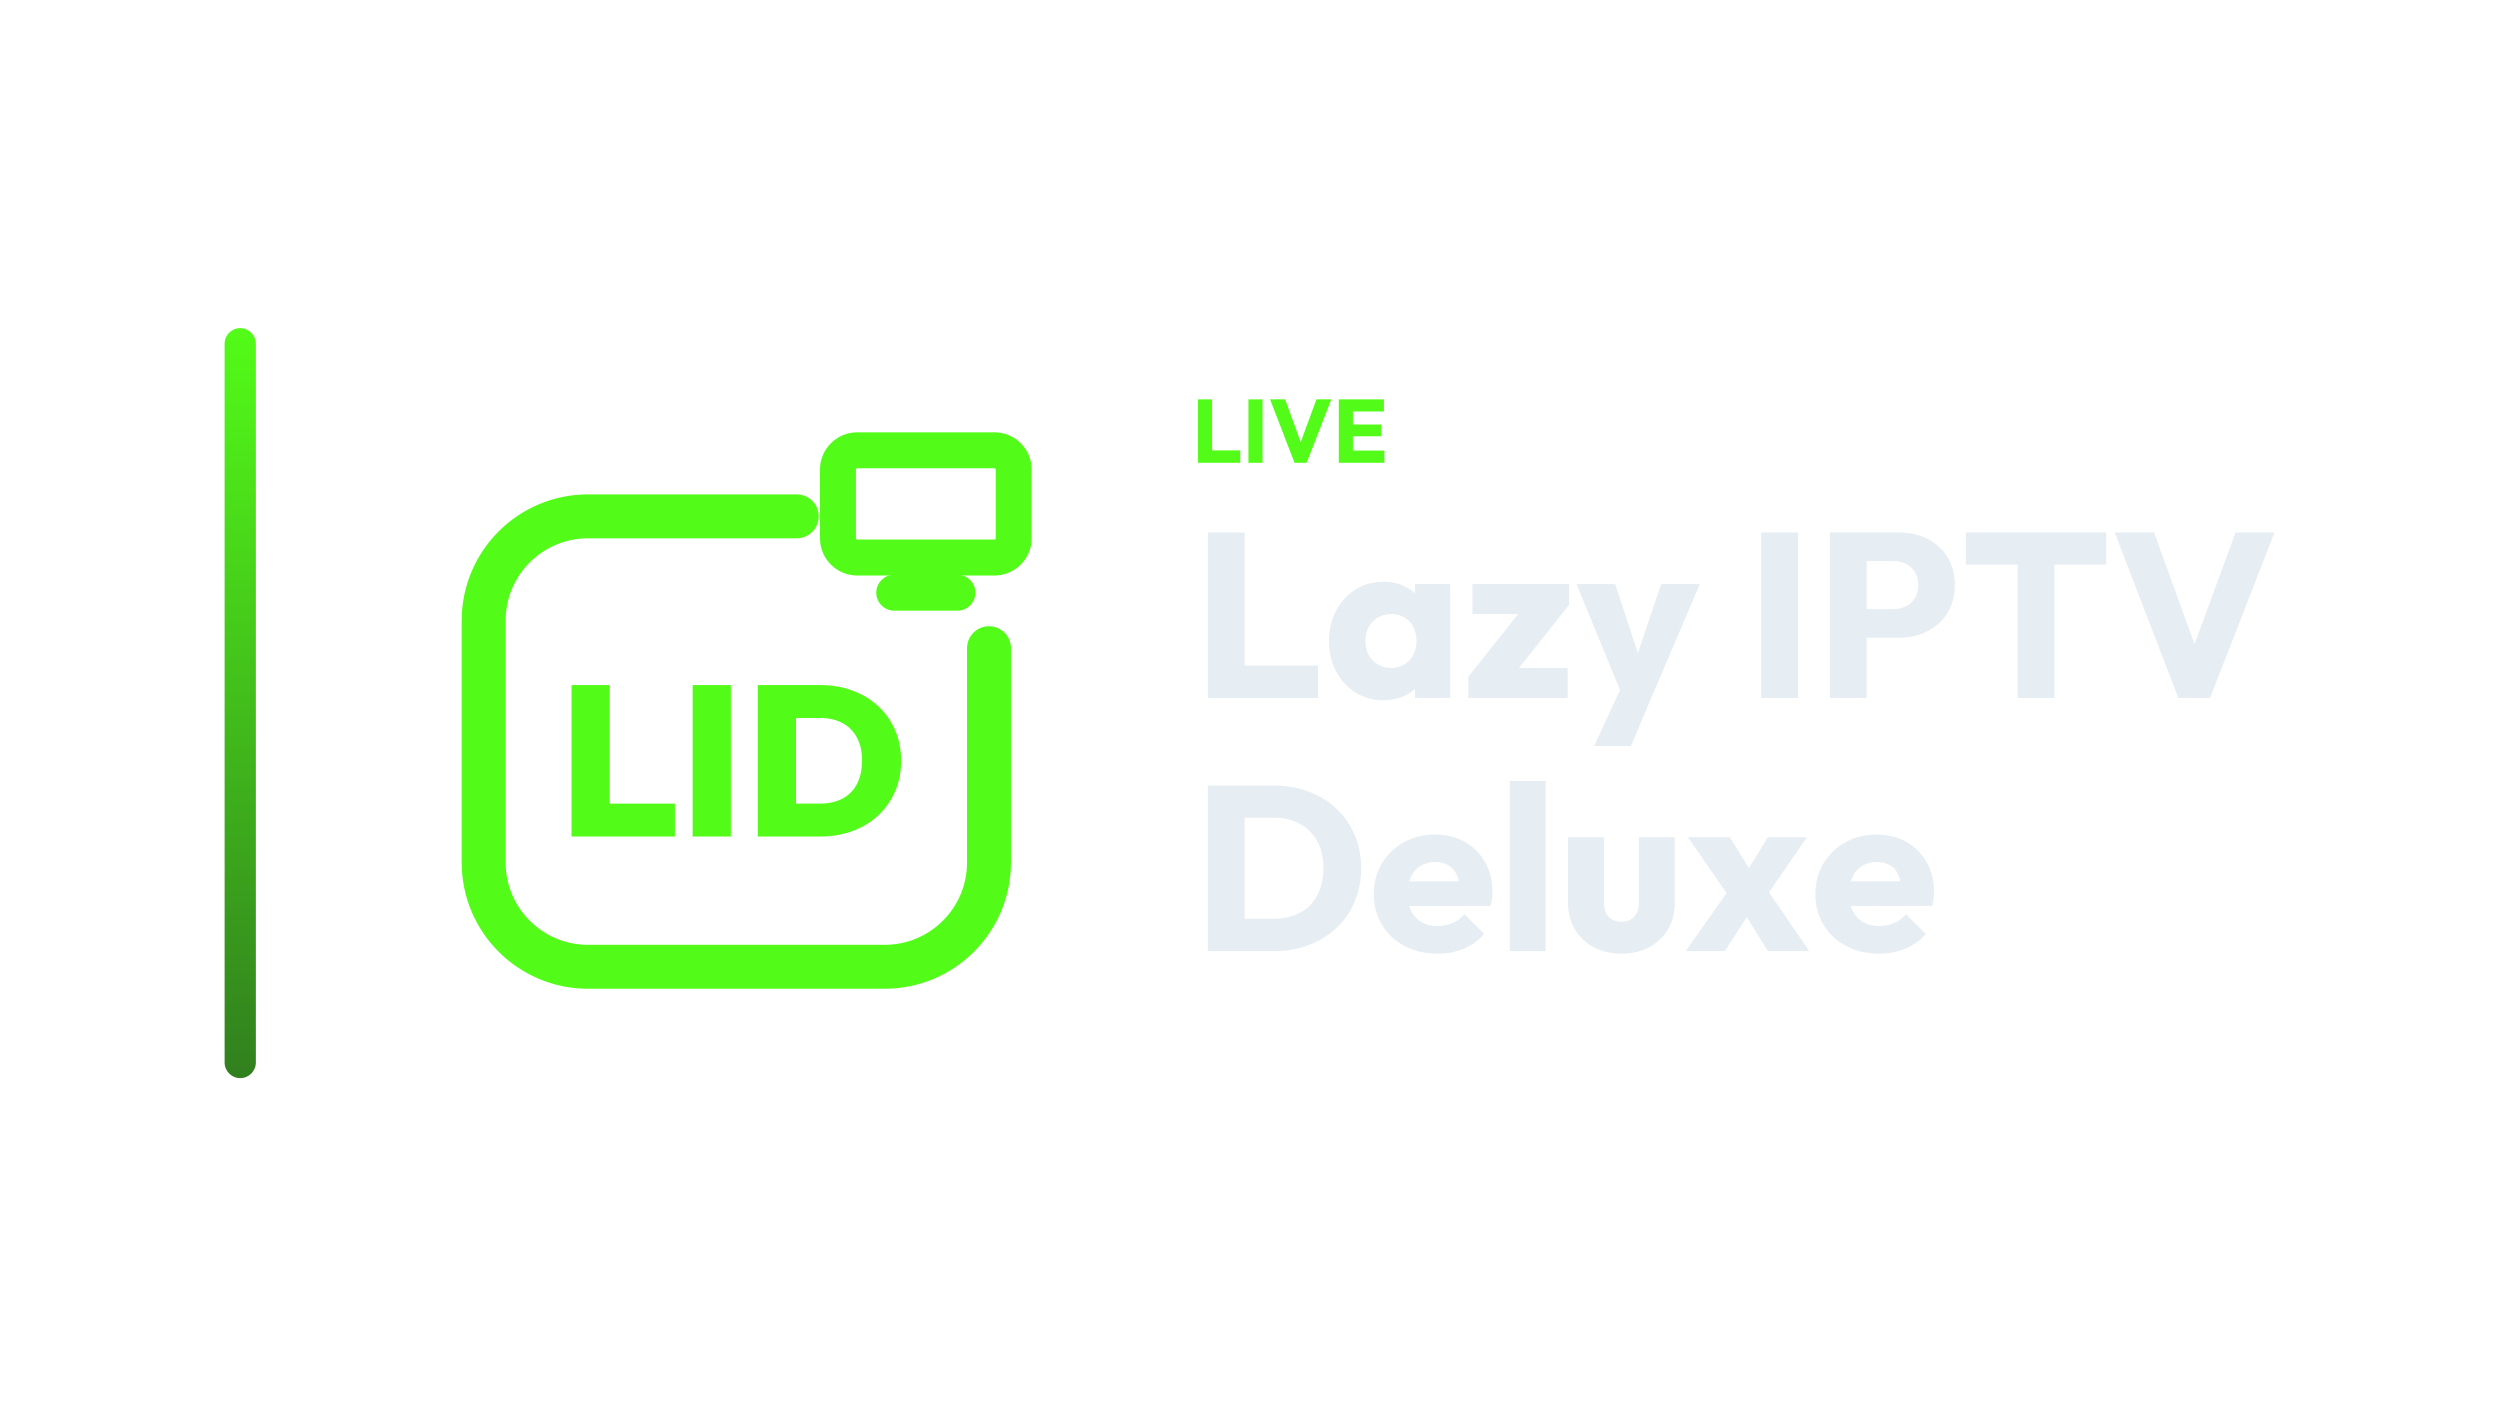
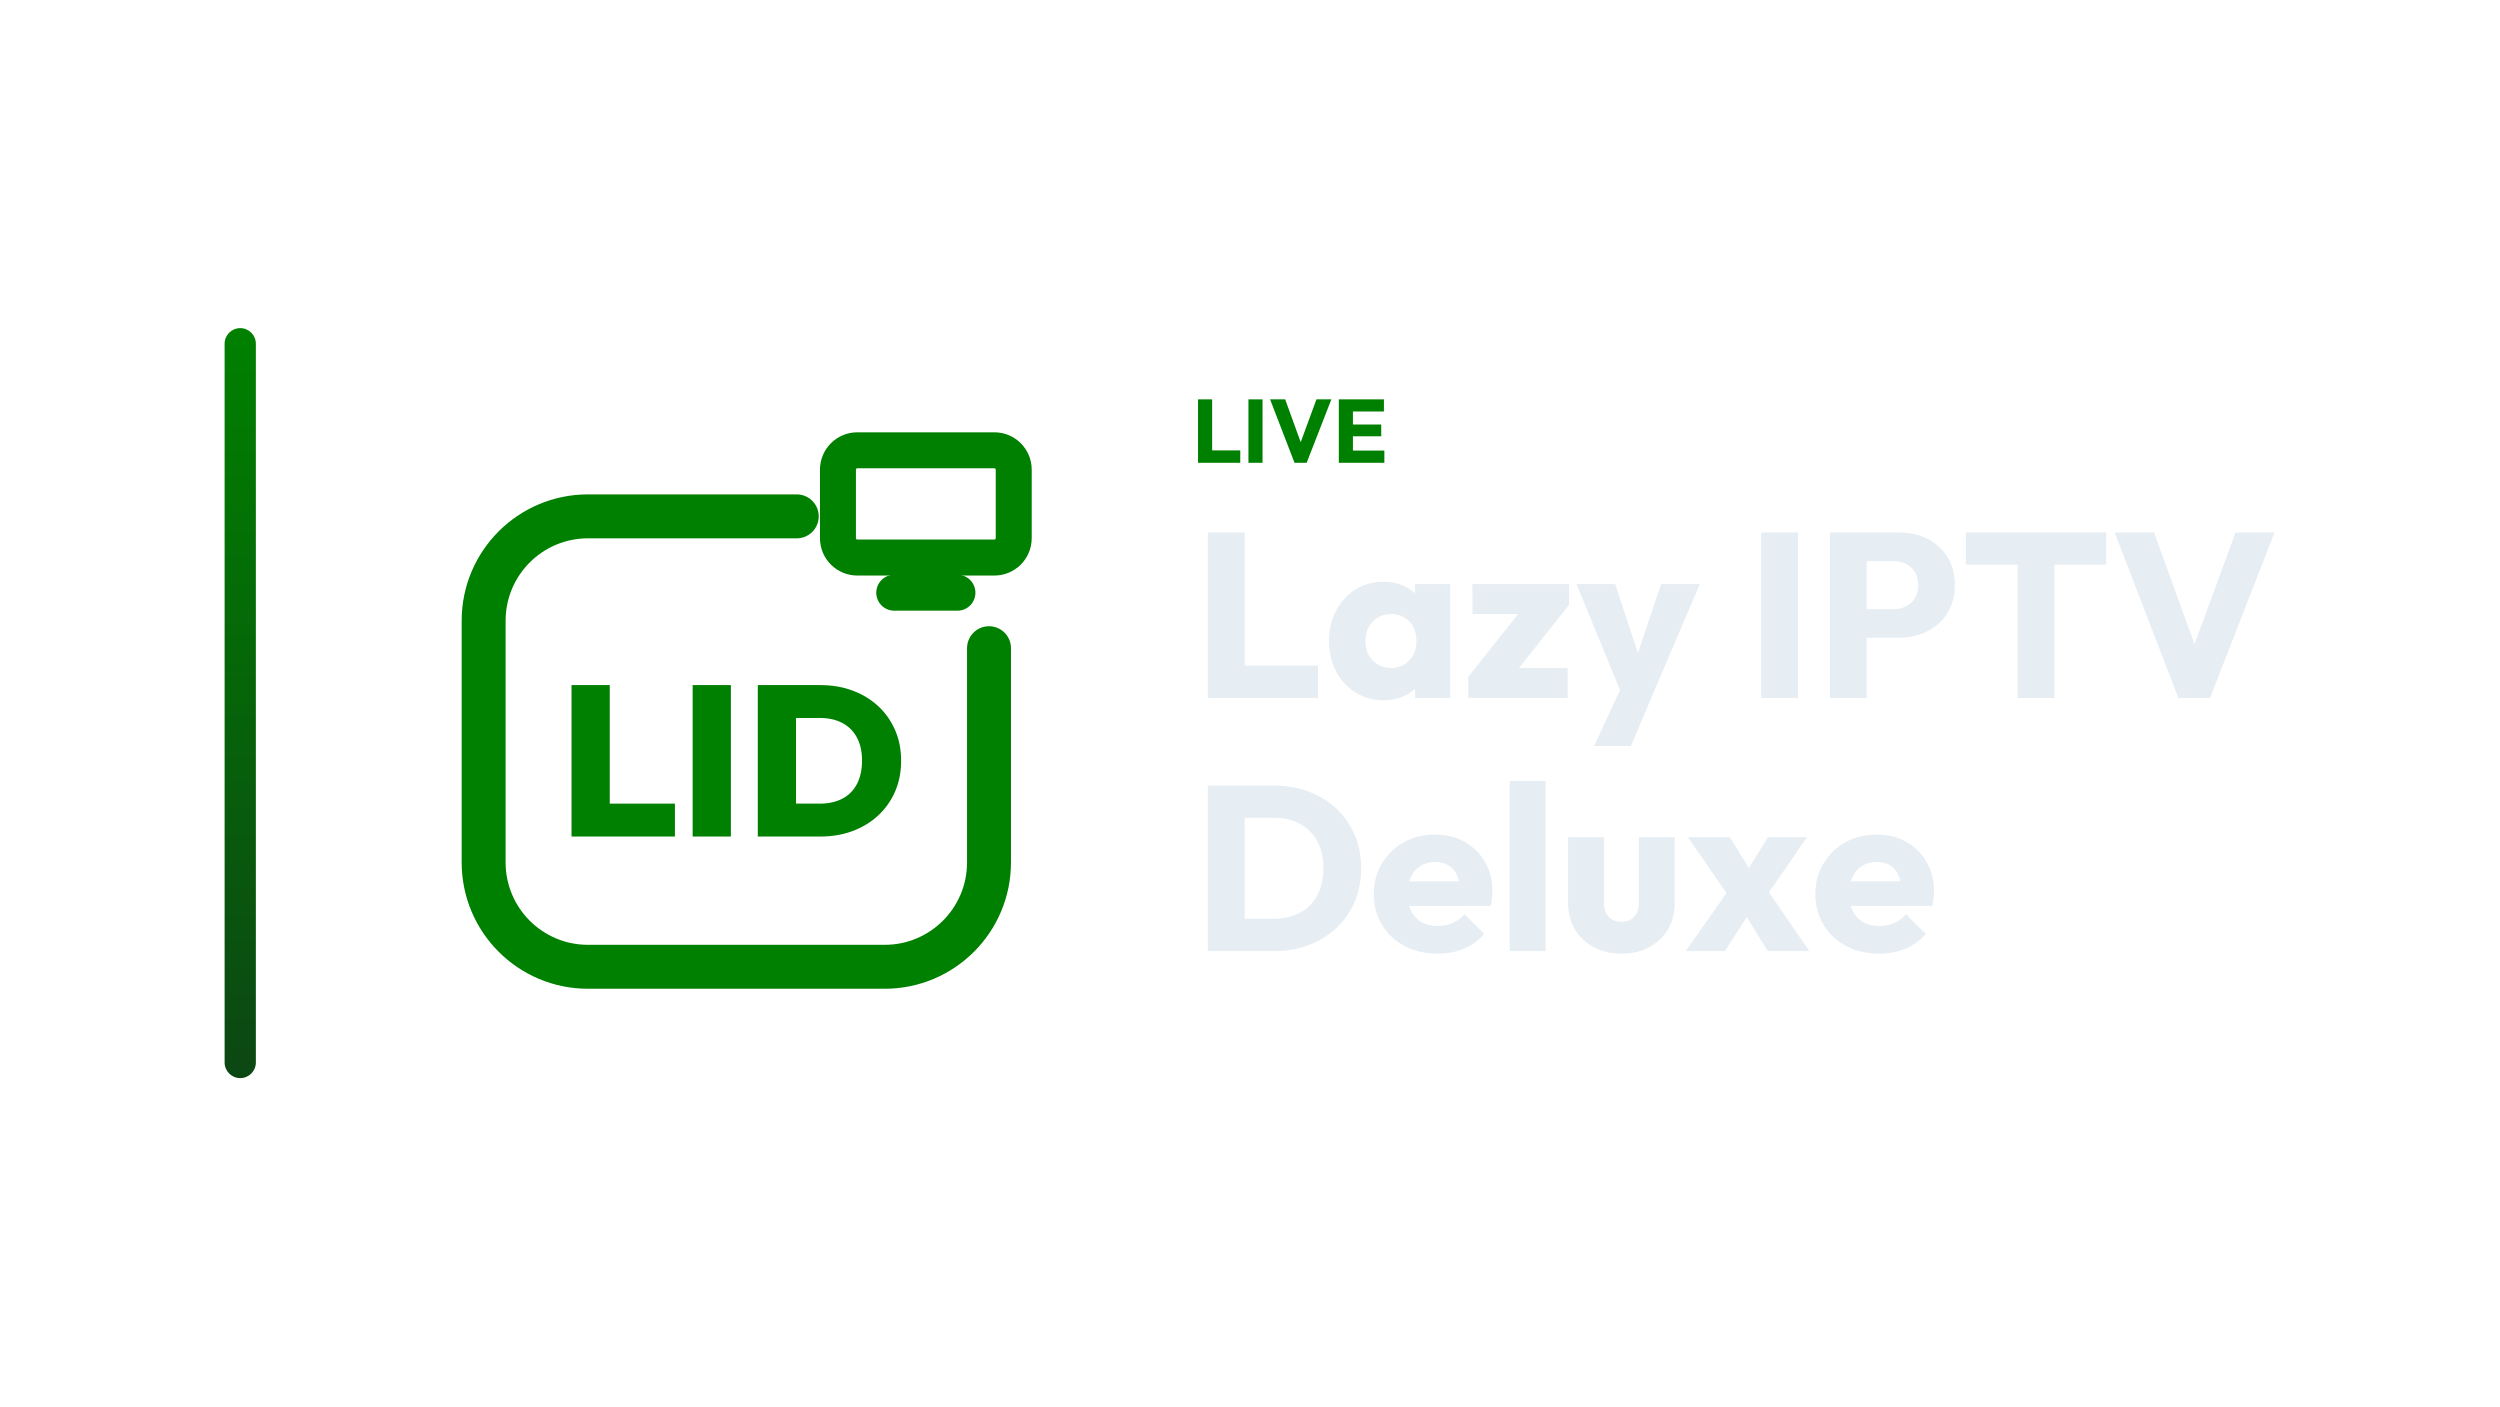
<svg xmlns="http://www.w3.org/2000/svg" width="1280" height="720" viewBox="0 0 1280 720">
  <g transform="translate(45.0,0.0)">
    <defs>
      <linearGradient id="cbRail" x1="0" y1="0" x2="0" y2="1">
-         <stop offset="0%" stop-color="#53FC18" />
-         <stop offset="100%" stop-color="#317F1E" />
+         <stop offset="0%" stop-color="#008000" />
+         <stop offset="100%" stop-color="#0C4713" />
      </linearGradient>
    </defs>
    <rect x="70" y="168" width="16" height="384" rx="8.0" fill="url(#cbRail)" />
    <g transform="translate(152,180) scale(0.70312)">
-       <path d="M 300 120 L 148 120 C 106 120 72 154 72 196 L 72 372 C 72 414 106 448 148 448 L 364 448 C 406 448 440 414 440 372 L 440 216" fill="none" stroke="#53FC18" stroke-width="32.0" stroke-linecap="round" stroke-linejoin="round" />
-       <rect x="330.0" y="71.9" width="128.0" height="78.1" rx="14.1" fill="none" stroke="#53FC18" stroke-width="26.2" stroke-linecap="round" stroke-linejoin="round" />
-       <path d="M 371.0 175.6 L 417.0 175.6" fill="none" stroke="#53FC18" stroke-width="26.2" stroke-linecap="round" stroke-linejoin="round" />
-       <path d="M136.0 353.139V242.861H163.842V353.139ZM158.087 353.139V329.186H211.282V353.139Z" fill="#53FC18" stroke="none" />
-       <path d="M224.192 353.139V242.861H252.034V353.139Z" fill="#53FC18" stroke="none" />
-       <path d="M290.452 353.139V329.186H316.894Q326.227 329.186 333.148 325.609Q340.07 322.031 343.803 314.954Q347.536 307.877 347.536 297.767Q347.536 287.812 343.725 280.89Q339.914 273.969 333.071 270.391Q326.227 266.814 316.894 266.814H289.208V242.861H317.05Q329.804 242.861 340.537 246.827Q351.269 250.793 359.202 258.104Q367.134 265.414 371.567 275.524Q376 285.634 376 297.922Q376 310.366 371.567 320.476Q367.134 330.586 359.202 337.896Q351.269 345.207 340.614 349.173Q329.96 353.139 317.361 353.139ZM271.632 353.139V242.861H299.474V353.139Z" fill="#53FC18" stroke="none" />
+       <path d="M 300 120 L 148 120 C 106 120 72 154 72 196 L 72 372 C 72 414 106 448 148 448 L 364 448 C 406 448 440 414 440 372 L 440 216" fill="none" stroke="#008000" stroke-width="32.0" stroke-linecap="round" stroke-linejoin="round" />
+       <rect x="330.0" y="71.9" width="128.0" height="78.1" rx="14.1" fill="none" stroke="#008000" stroke-width="26.2" stroke-linecap="round" stroke-linejoin="round" />
+       <path d="M 371.0 175.6 L 417.0 175.6" fill="none" stroke="#008000" stroke-width="26.2" stroke-linecap="round" stroke-linejoin="round" />
+       <path d="M136.0 353.139V242.861H163.842V353.139ZM158.087 353.139V329.186H211.282V353.139Z" fill="#008000" stroke="none" />
+       <path d="M224.192 353.139V242.861H252.034V353.139Z" fill="#008000" stroke="none" />
+       <path d="M290.452 353.139V329.186H316.894Q326.227 329.186 333.148 325.609Q340.07 322.031 343.803 314.954Q347.536 307.877 347.536 297.767Q347.536 287.812 343.725 280.89Q339.914 273.969 333.071 270.391Q326.227 266.814 316.894 266.814H289.208V242.861H317.05Q329.804 242.861 340.537 246.827Q351.269 250.793 359.202 258.104Q367.134 265.414 371.567 275.524Q376 285.634 376 297.922Q376 310.366 371.567 320.476Q367.134 330.586 359.202 337.896Q351.269 345.207 340.614 349.173Q329.96 353.139 317.361 353.139ZM271.632 353.139V242.861H299.474V353.139Z" fill="#008000" stroke="none" />
    </g>
-     <path d="M568.393 236.95V204.474H575.615V236.95ZM573.959 236.95V230.602H590.013V236.95Z" fill="#53FC18" stroke="none" />
-     <path d="M594.199 236.95V204.474H601.421V236.95Z" fill="#53FC18" stroke="none" />
-     <path d="M617.797 236.95 605.285 204.474H613.013L622.535 230.74H619.361L629.021 204.474H636.657L624.007 236.95Z" fill="#53FC18" stroke="none" />
-     <path d="M640.475 236.95V204.474H647.697V236.95ZM645.995 236.95V230.694H663.797V236.95ZM645.995 223.38V217.354H662.187V223.38ZM645.995 210.684V204.474H663.567V210.684Z" fill="#53FC18" stroke="none" />
+     <path d="M568.393 236.95V204.474H575.615V236.95ZM573.959 236.95V230.602H590.013V236.95Z" fill="#008000" stroke="none" />
+     <path d="M594.199 236.95V204.474H601.421V236.95Z" fill="#008000" stroke="none" />
+     <path d="M617.797 236.95 605.285 204.474H613.013L622.535 230.74H619.361L629.021 204.474H636.657L624.007 236.95Z" fill="#008000" stroke="none" />
+     <path d="M640.475 236.95V204.474H647.697V236.95ZM645.995 236.95V230.694H663.797V236.95ZM645.995 223.38V217.354H662.187V223.38ZM645.995 210.684V204.474H663.567V210.684Z" fill="#008000" stroke="none" />
    <path d="M573.425 357.35V272.63H592.265V357.35ZM587.945 357.35V340.79H629.825V357.35Z" fill="#E6EDF3" stroke="none" />
    <path d="M663.425 358.55Q655.385 358.55 649.085 354.59Q642.785 350.63 639.125 343.79Q635.465 336.95 635.465 328.19Q635.465 319.43 639.125 312.59Q642.785 305.75 649.085 301.79Q655.385 297.83 663.425 297.83Q669.305 297.83 674.045 300.11Q678.785 302.39 681.785 306.41Q684.785 310.43 685.145 315.59V340.79Q684.785 345.95 681.845 349.97Q678.905 353.99 674.105 356.27Q669.305 358.55 663.425 358.55ZM667.145 341.99Q673.025 341.99 676.625 338.09Q680.225 334.19 680.225 328.19Q680.225 324.11 678.605 320.99Q676.985 317.87 674.045 316.13Q671.105 314.39 667.265 314.39Q663.425 314.39 660.485 316.13Q657.545 317.87 655.805 320.99Q654.065 324.11 654.065 328.19Q654.065 332.15 655.745 335.27Q657.425 338.39 660.425 340.19Q663.425 341.99 667.145 341.99ZM679.505 357.35V341.63L682.265 327.47L679.505 313.31V299.03H697.505V357.35Z" fill="#E6EDF3" stroke="none" />
    <path d="M706.745 346.55 736.025 309.71H758.345L729.065 346.55ZM706.745 357.35V346.55L719.825 341.99H757.625V357.35ZM708.905 314.39V299.03H758.345V309.71L745.385 314.39Z" fill="#E6EDF3" stroke="none" />
    <path d="M786.185 357.59 762.185 299.03H781.985L797.225 345.47H789.905L805.505 299.03H825.305L800.345 357.59ZM771.185 381.95 788.705 344.15 800.345 357.59 790.025 381.95Z" fill="#E6EDF3" stroke="none" />
    <path d="M856.745 357.35V272.63H875.585V357.35Z" fill="#E6EDF3" stroke="none" />
    <path d="M906.305 326.51V311.87H924.545Q928.025 311.87 930.905 310.43Q933.785 308.99 935.465 306.23Q937.145 303.47 937.145 299.51Q937.145 295.67 935.465 292.91Q933.785 290.15 930.905 288.71Q928.025 287.27 924.545 287.27H906.305V272.63H927.305Q935.345 272.63 941.825 275.87Q948.305 279.11 952.085 285.17Q955.865 291.23 955.865 299.51Q955.865 307.79 952.085 313.85Q948.305 319.91 941.825 323.21Q935.345 326.51 927.305 326.51ZM891.905 357.35V272.63H910.745V357.35Z" fill="#E6EDF3" stroke="none" />
    <path d="M988.025 357.35V273.83H1006.865V357.35ZM961.505 289.07V272.63H1033.385V289.07Z" fill="#E6EDF3" stroke="none" />
    <path d="M1070.345 357.35 1037.705 272.63H1057.865L1082.705 341.15H1074.425L1099.625 272.63H1119.545L1086.545 357.35Z" fill="#E6EDF3" stroke="none" />
    <path d="M586.145 486.95V470.39H607.145Q614.825 470.39 620.585 467.33Q626.345 464.27 629.465 458.39Q632.585 452.51 632.585 444.47Q632.585 436.43 629.405 430.67Q626.225 424.91 620.525 421.79Q614.825 418.67 607.145 418.67H585.545V402.23H607.385Q616.985 402.23 625.085 405.29Q633.185 408.35 639.245 414.05Q645.305 419.75 648.605 427.49Q651.905 435.23 651.905 444.59Q651.905 453.83 648.605 461.63Q645.305 469.43 639.305 475.07Q633.305 480.71 625.205 483.83Q617.105 486.95 607.625 486.95ZM573.425 486.95V402.23H592.265V486.95Z" fill="#E6EDF3" stroke="none" />
    <path d="M691.025 488.27Q681.545 488.27 674.165 484.37Q666.785 480.47 662.585 473.51Q658.385 466.55 658.385 457.79Q658.385 449.03 662.525 442.13Q666.665 435.23 673.745 431.27Q680.825 427.31 689.705 427.31Q698.345 427.31 704.945 431.03Q711.545 434.75 715.325 441.35Q719.105 447.95 719.105 456.47Q719.105 458.03 718.925 459.77Q718.745 461.51 718.265 463.79L667.985 463.91V451.31L710.465 451.19L702.545 456.47Q702.425 451.43 700.985 448.13Q699.545 444.83 696.725 443.09Q693.905 441.35 689.825 441.35Q685.505 441.35 682.325 443.33Q679.145 445.31 677.405 448.91Q675.665 452.51 675.665 457.67Q675.665 462.83 677.525 466.49Q679.385 470.15 682.805 472.13Q686.225 474.11 690.905 474.11Q695.225 474.11 698.705 472.61Q702.185 471.11 704.825 468.11L714.905 478.19Q710.585 483.23 704.465 485.75Q698.345 488.27 691.025 488.27Z" fill="#E6EDF3" stroke="none" />
    <path d="M727.985 486.95V399.83H746.345V486.95Z" fill="#E6EDF3" stroke="none" />
    <path d="M785.225 488.27Q777.185 488.27 771.005 484.97Q764.825 481.67 761.345 475.85Q757.865 470.03 757.865 462.47V428.63H776.225V462.23Q776.225 465.23 777.245 467.39Q778.265 469.55 780.305 470.75Q782.345 471.95 785.225 471.95Q789.305 471.95 791.705 469.37Q794.105 466.79 794.105 462.23V428.63H812.465V462.35Q812.465 470.03 808.985 475.85Q805.505 481.67 799.385 484.97Q793.265 488.27 785.225 488.27Z" fill="#E6EDF3" stroke="none" />
    <path d="M860.105 486.95 846.065 464.27 842.105 461.75 819.185 428.63H840.665L853.745 449.87L857.585 452.27L881.345 486.95ZM818.105 486.95 841.985 452.99 852.425 464.75 838.145 486.95ZM857.465 461.63 847.025 449.87 860.225 428.63H880.145Z" fill="#E6EDF3" stroke="none" />
    <path d="M917.105 488.27Q907.625 488.27 900.245 484.37Q892.865 480.47 888.665 473.51Q884.465 466.55 884.465 457.79Q884.465 449.03 888.605 442.13Q892.745 435.23 899.825 431.27Q906.905 427.31 915.785 427.31Q924.425 427.31 931.025 431.03Q937.625 434.75 941.405 441.35Q945.185 447.95 945.185 456.47Q945.185 458.03 945.005 459.77Q944.825 461.51 944.345 463.79L894.065 463.91V451.31L936.545 451.19L928.625 456.47Q928.505 451.43 927.065 448.13Q925.625 444.83 922.805 443.09Q919.985 441.35 915.905 441.35Q911.585 441.35 908.405 443.33Q905.225 445.31 903.485 448.91Q901.745 452.51 901.745 457.67Q901.745 462.83 903.605 466.49Q905.465 470.15 908.885 472.13Q912.305 474.11 916.985 474.11Q921.305 474.11 924.785 472.61Q928.265 471.11 930.905 468.11L940.985 478.19Q936.665 483.23 930.545 485.75Q924.425 488.27 917.105 488.27Z" fill="#E6EDF3" stroke="none" />
  </g>
</svg>
